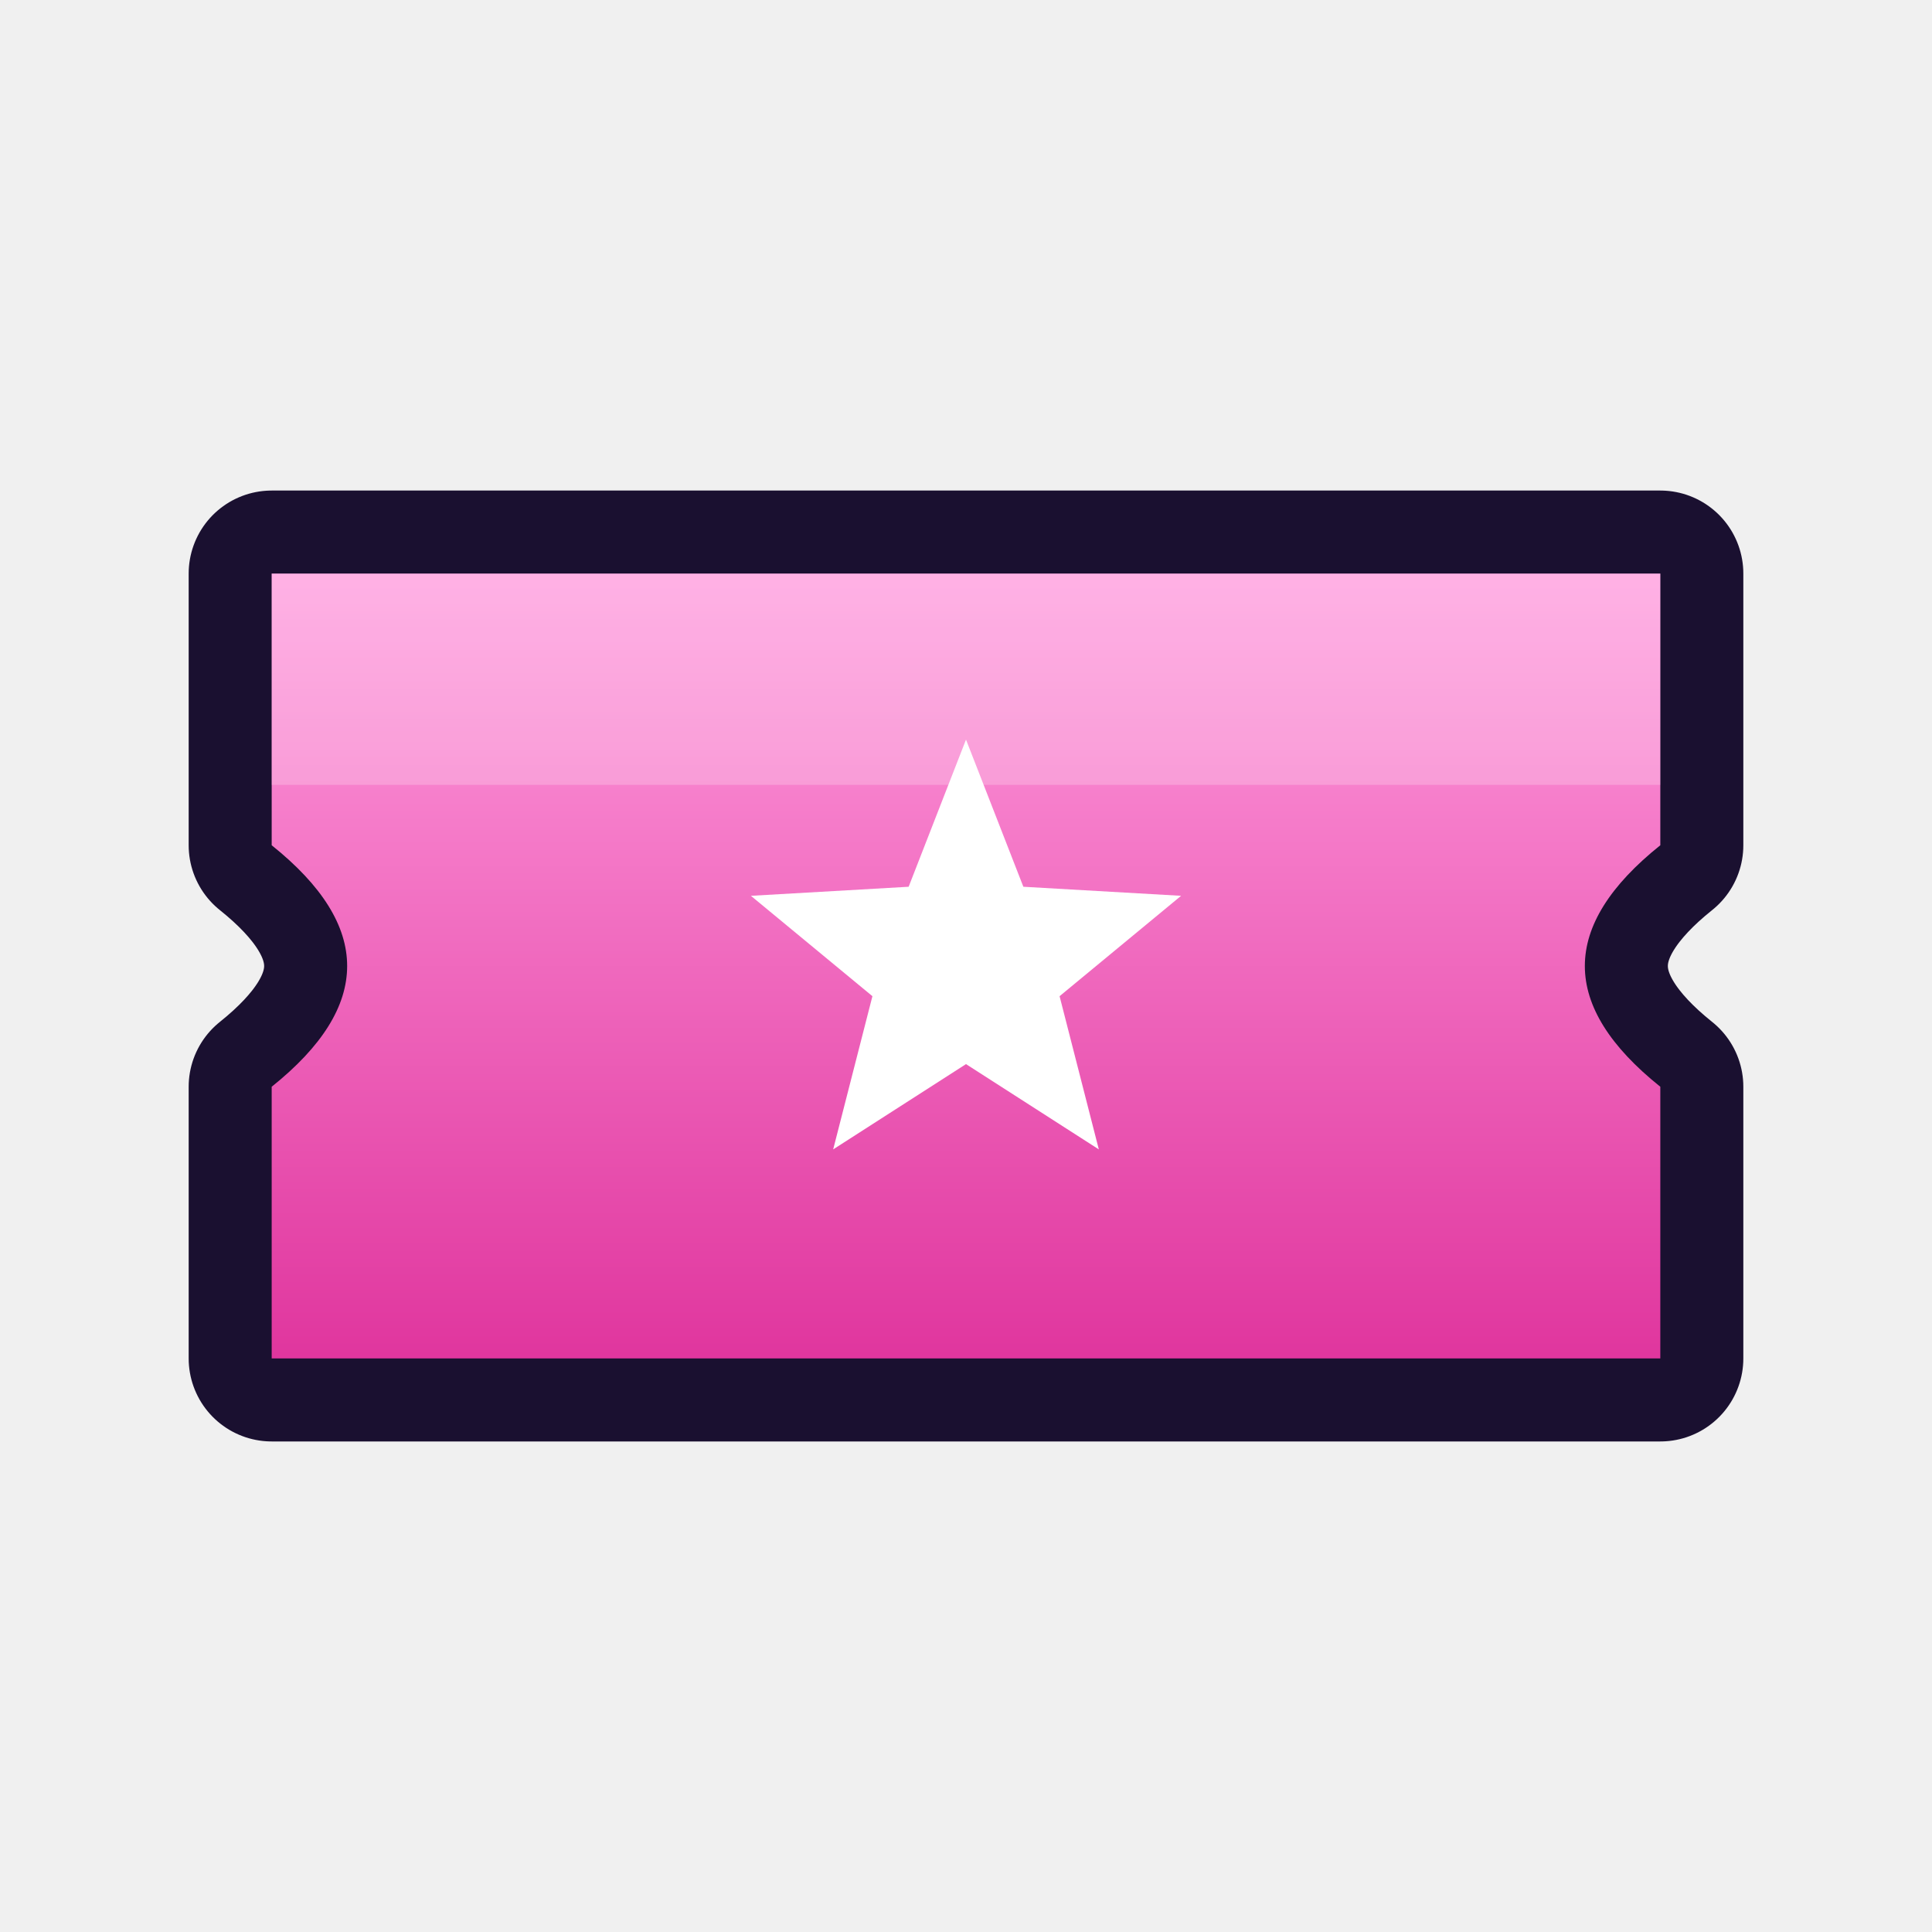
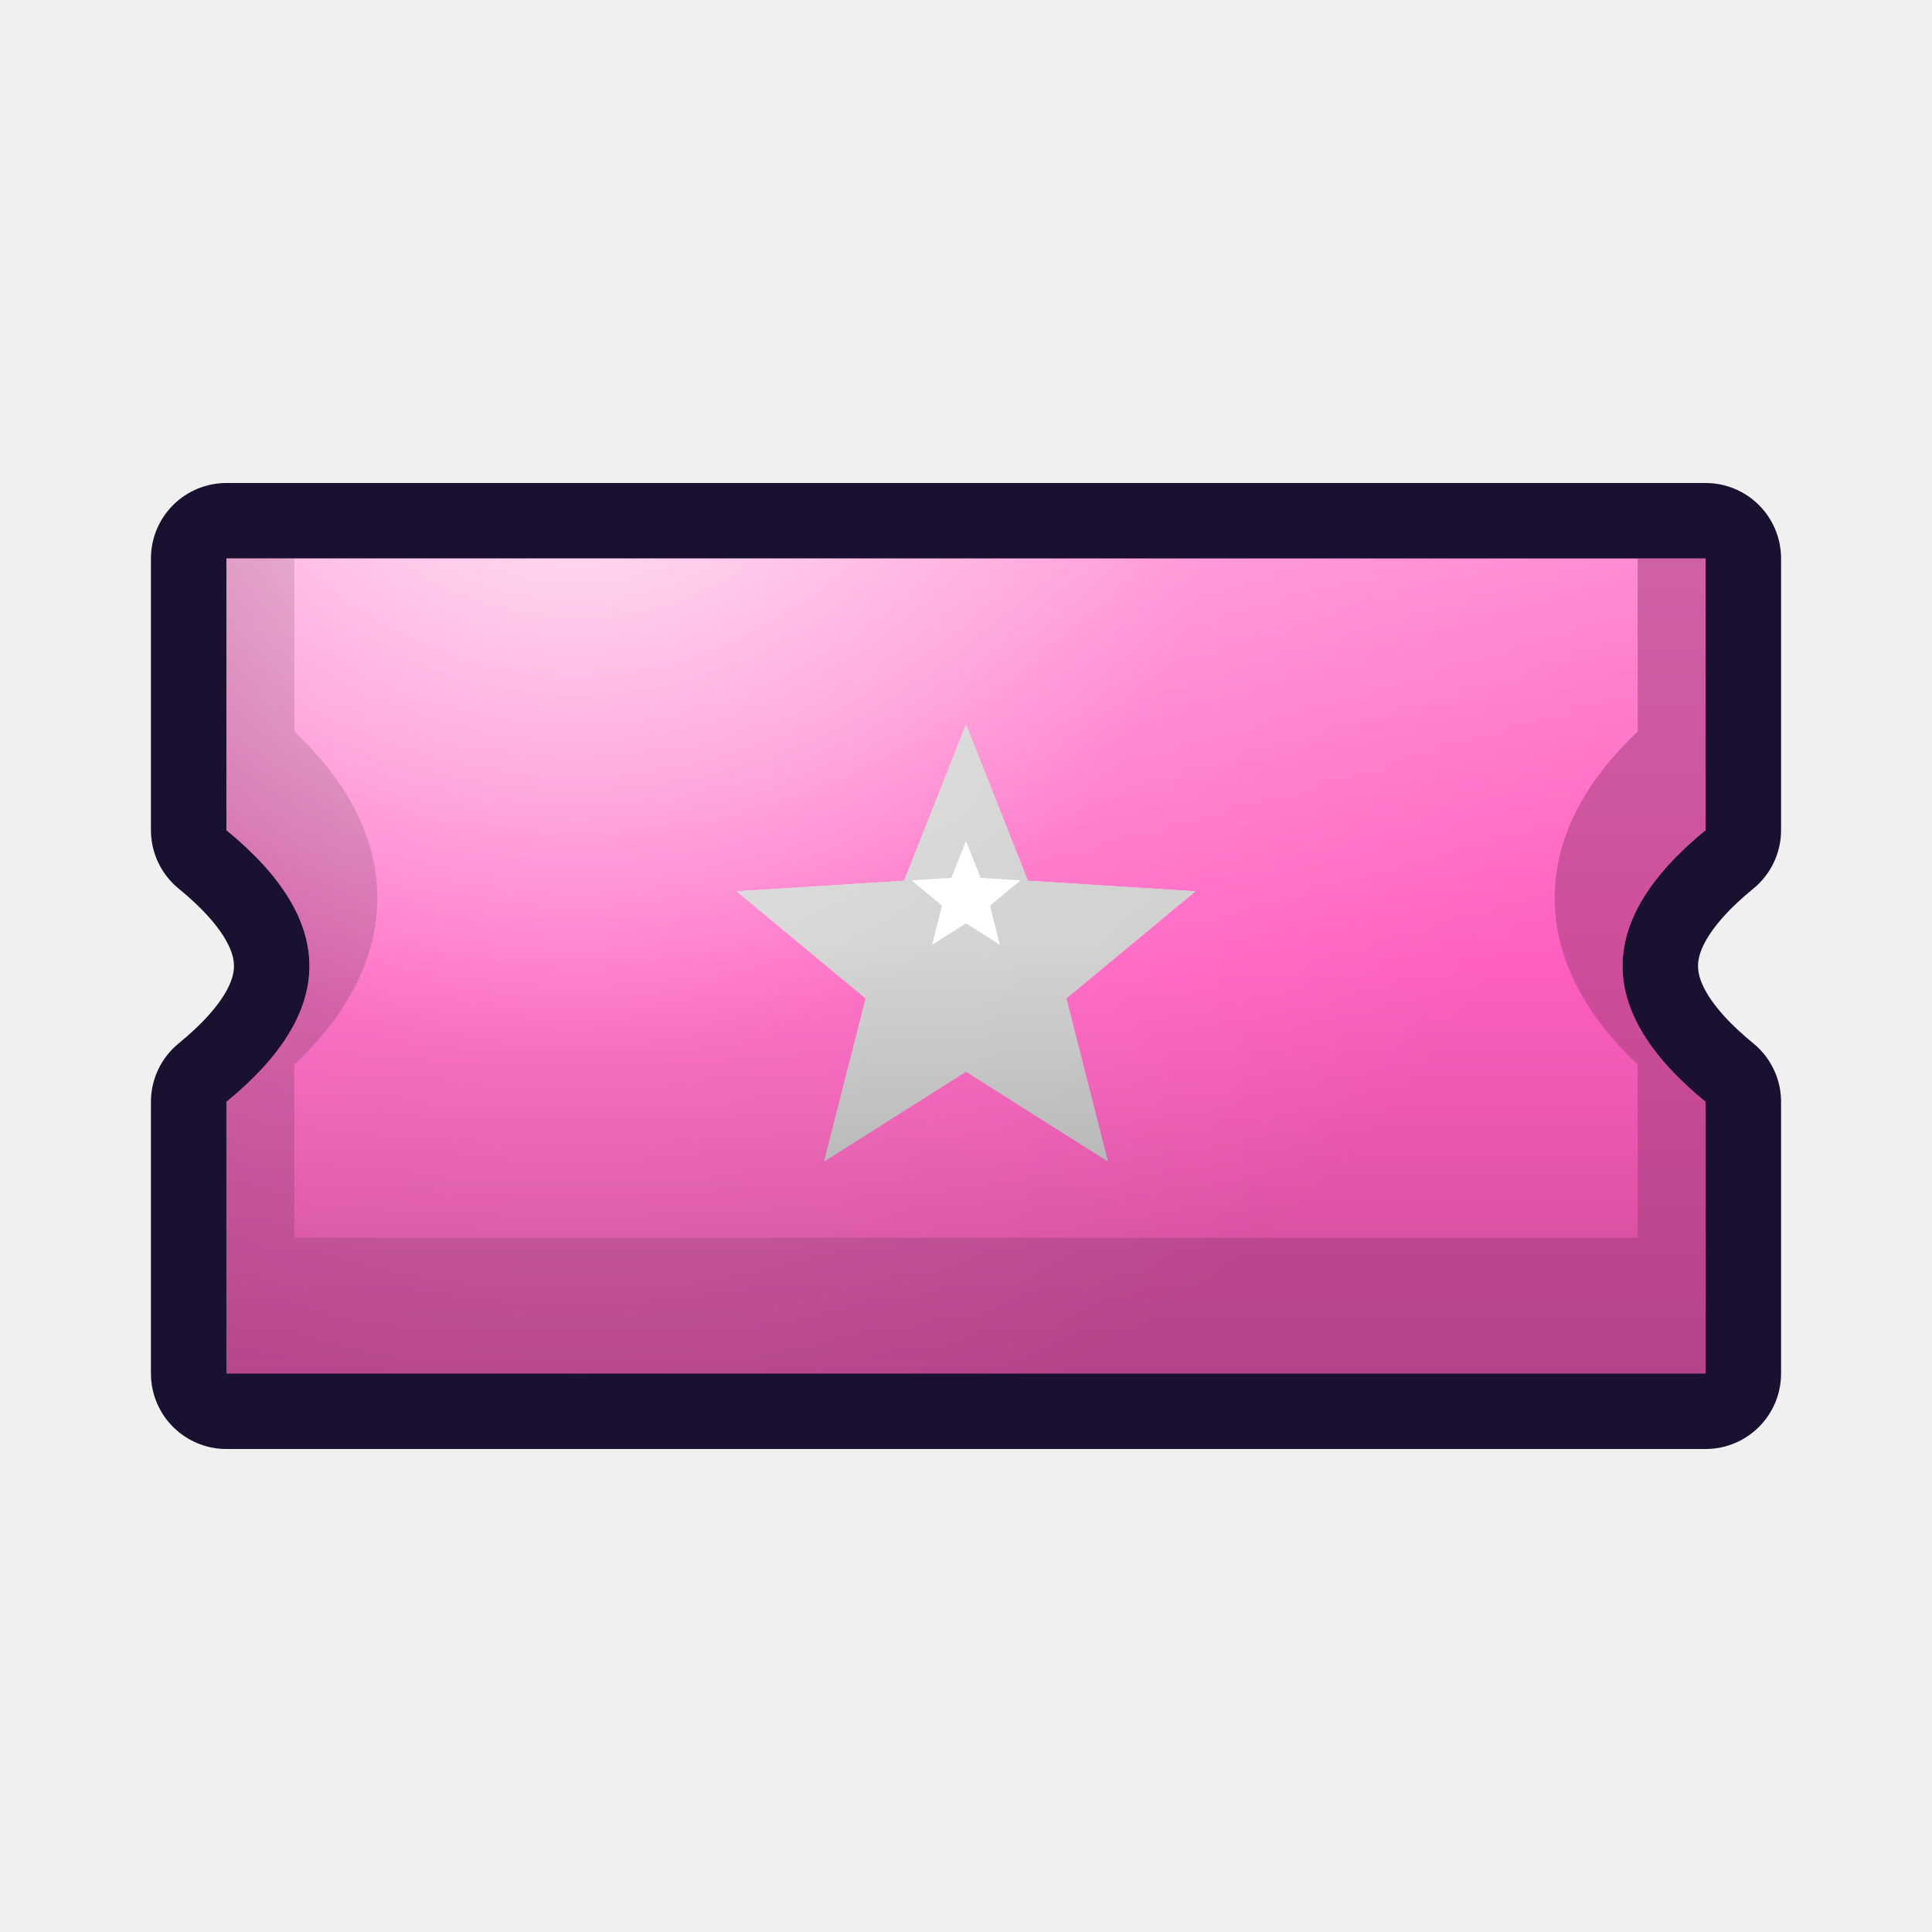
<svg xmlns="http://www.w3.org/2000/svg" viewBox="0 0 256 256" width="256" height="256">
  <defs>
-     <linearGradient id="g" x1="0" y1="0" x2="0" y2="1">
-       <stop offset="0" stop-color="#FF9BDD" />
-       <stop offset="1" stop-color="#E0369E" />
+     <linearGradient id="g0" x1="0" y1="0" x2="0" y2="1">
+       <stop offset="0" stop-color="#FF8CD2" />
+       <stop offset="0.5" stop-color="#FF5FC0" />
+       <stop offset="1" stop-color="#C74A96" />
    </linearGradient>
-     <clipPath id="c">
-       <path d="M36 76 H220 V112 Q200 128 220 144 V180 H36 V144 Q56 128 36 112 Z" />
-       <path d="M128.0 98.0 L135.6 117.5 L156.5 118.7 L140.4 132.0 L145.6 152.3 L128.0 141.0 L110.4 152.3 L115.6 132.0 L99.5 118.7 L120.4 117.5 Z" />
+     <clipPath id="c0">
+       <path d="M30 74 H226 V110 Q204 128 226 146 V182 H30 V146 Q52 128 30 110 Z" />
    </clipPath>
+     <radialGradient id="h0" cx="0.3" cy="0.22" r="0.55">
+       <stop offset="0" stop-color="#FFFFFF" stop-opacity="0.75" />
+       <stop offset="0.6" stop-color="#FFFFFF" stop-opacity="0.12" />
+       <stop offset="1" stop-color="#FFFFFF" stop-opacity="0" />
+     </radialGradient>
+     <linearGradient id="g1" x1="0" y1="0" x2="0" y2="1">
+       <stop offset="0" stop-color="#FFFFFF" />
+       <stop offset="0.5" stop-color="#FFFFFF" />
+       <stop offset="1" stop-color="#C7C7C7" />
+     </linearGradient>
+     <clipPath id="c1">
+       <path d="M128.0 96.0 L136.2 116.7 L158.4 118.1 L141.3 132.3 L146.8 153.9 L128.0 142.0 L109.2 153.9 L114.7 132.3 L97.6 118.1 L119.8 116.7 Z" />
+     </clipPath>
+     <radialGradient id="h1" cx="0.3" cy="0.22" r="0.55">
+       <stop offset="0" stop-color="#FFFFFF" stop-opacity="0.75" />
+       <stop offset="0.6" stop-color="#FFFFFF" stop-opacity="0.12" />
+       <stop offset="1" stop-color="#FFFFFF" stop-opacity="0" />
+     </radialGradient>
  </defs>
-   <g fill="#1A1030" opacity="0.45" transform="translate(0 10)">
-     <path d="M36 76 H220 V112 Q200 128 220 144 V180 H36 V144 Q56 128 36 112 Z" />
-     <path d="M128.0 98.0 L135.6 117.5 L156.5 118.7 L140.4 132.0 L145.6 152.3 L128.0 141.0 L110.4 152.3 L115.6 132.0 L99.5 118.7 L120.4 117.5 Z" />
+   <g fill="#1A1030" opacity="0.35" transform="translate(4 9)">
+     <path d="M30 74 H226 V110 Q204 128 226 146 V182 H30 V146 Q52 128 30 110 Z" />
+     <path d="M128.0 96.0 L136.2 116.7 L158.4 118.1 L141.3 132.3 L146.8 153.9 L128.0 142.0 L109.2 153.9 L114.7 132.3 L97.6 118.1 L119.8 116.7 Z" />
  </g>
-   <g fill="none" stroke="#1A1030" stroke-width="22" stroke-linejoin="round" stroke-linecap="round">
-     <path d="M36 76 H220 V112 Q200 128 220 144 V180 H36 V144 Q56 128 36 112 Z" />
-     <path d="M128.0 98.0 L135.6 117.5 L156.5 118.7 L140.4 132.0 L145.6 152.3 L128.0 141.0 L110.4 152.3 L115.6 132.0 L99.5 118.7 L120.4 117.5 Z" />
+   <g fill="none" stroke="#1A1030" stroke-width="20" stroke-linejoin="round" stroke-linecap="round">
+     <path d="M30 74 H226 V110 Q204 128 226 146 V182 H30 V146 Q52 128 30 110 Z" />
+     <path d="M128.0 96.0 L136.2 116.7 L158.4 118.1 L141.3 132.3 L146.8 153.9 L128.0 142.0 L109.2 153.9 L114.7 132.3 L97.6 118.1 L119.8 116.7 Z" />
  </g>
-   <path d="M36 76 H220 V112 Q200 128 220 144 V180 H36 V144 Q56 128 36 112 Z" fill="url(#g)" />
-   <path d="M128.0 98.0 L135.6 117.5 L156.5 118.7 L140.4 132.0 L145.6 152.3 L128.0 141.0 L110.4 152.3 L115.6 132.0 L99.5 118.7 L120.4 117.5 Z" fill="#FFFFFF" />
-   <rect x="0" y="0" width="256" height="104" fill="#FFFFFF" opacity="0.22" clip-path="url(#c)" />
+   <path d="M30 74 H226 V110 Q204 128 226 146 V182 H30 V146 Q52 128 30 110 Z" fill="url(#g0)" />
+   <g clip-path="url(#c0)">
+     <path d="M30 74 H226 V110 Q204 128 226 146 V182 H30 V146 Q52 128 30 110 Z" fill="none" stroke="#A63E7D" stroke-width="18" transform="translate(0 -9)" opacity="0.55" />
+     <rect x="0" y="0" width="256" height="256" fill="url(#h0)" />
+   </g>
+   <path d="M128.0 96.0 L136.2 116.7 L158.4 118.1 L141.3 132.3 L146.8 153.9 L128.0 142.0 L109.2 153.9 L114.7 132.3 L97.6 118.1 L119.8 116.7 Z" fill="url(#g1)" />
+   <g clip-path="url(#c1)">
+     <path d="M128.0 96.0 L136.2 116.7 L158.4 118.1 L141.3 132.3 L146.8 153.9 L128.0 142.0 L109.2 153.9 L114.7 132.3 L97.6 118.1 L119.8 116.7 Z" fill="none" stroke="#A6A6A6" stroke-width="18" transform="translate(0 -9)" opacity="0.55" />
+     <rect x="0" y="0" width="256" height="256" fill="url(#h1)" />
+   </g>
</svg>
